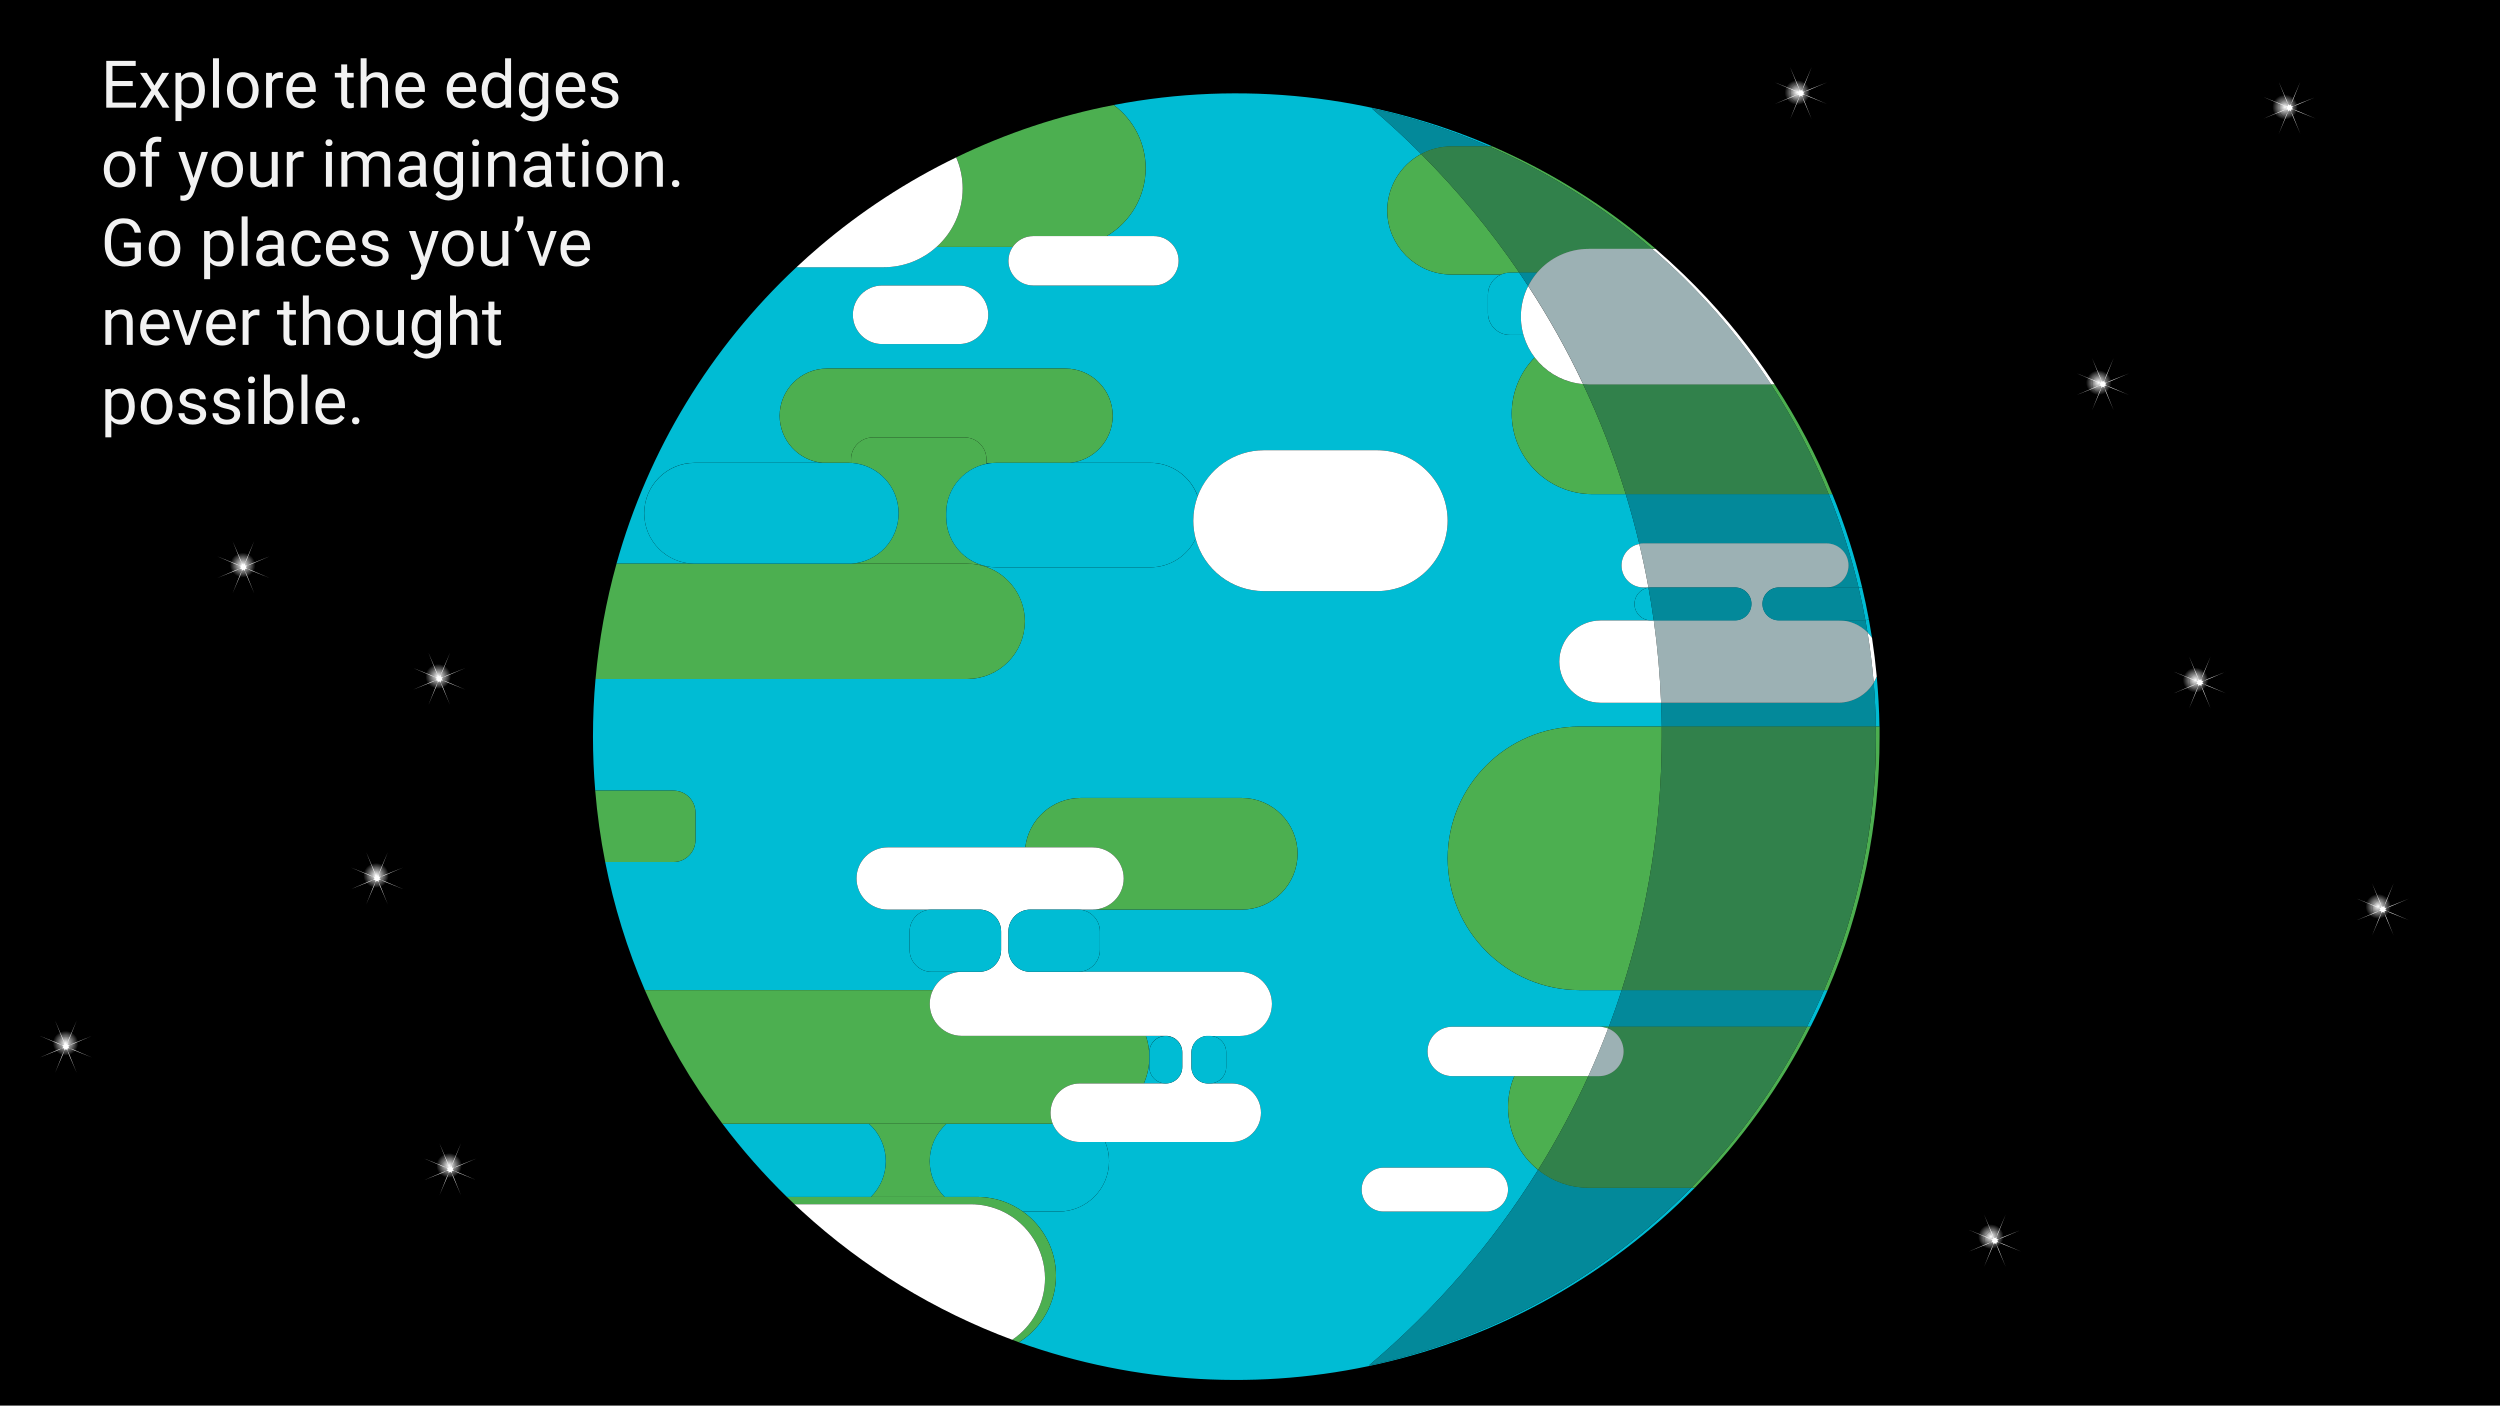
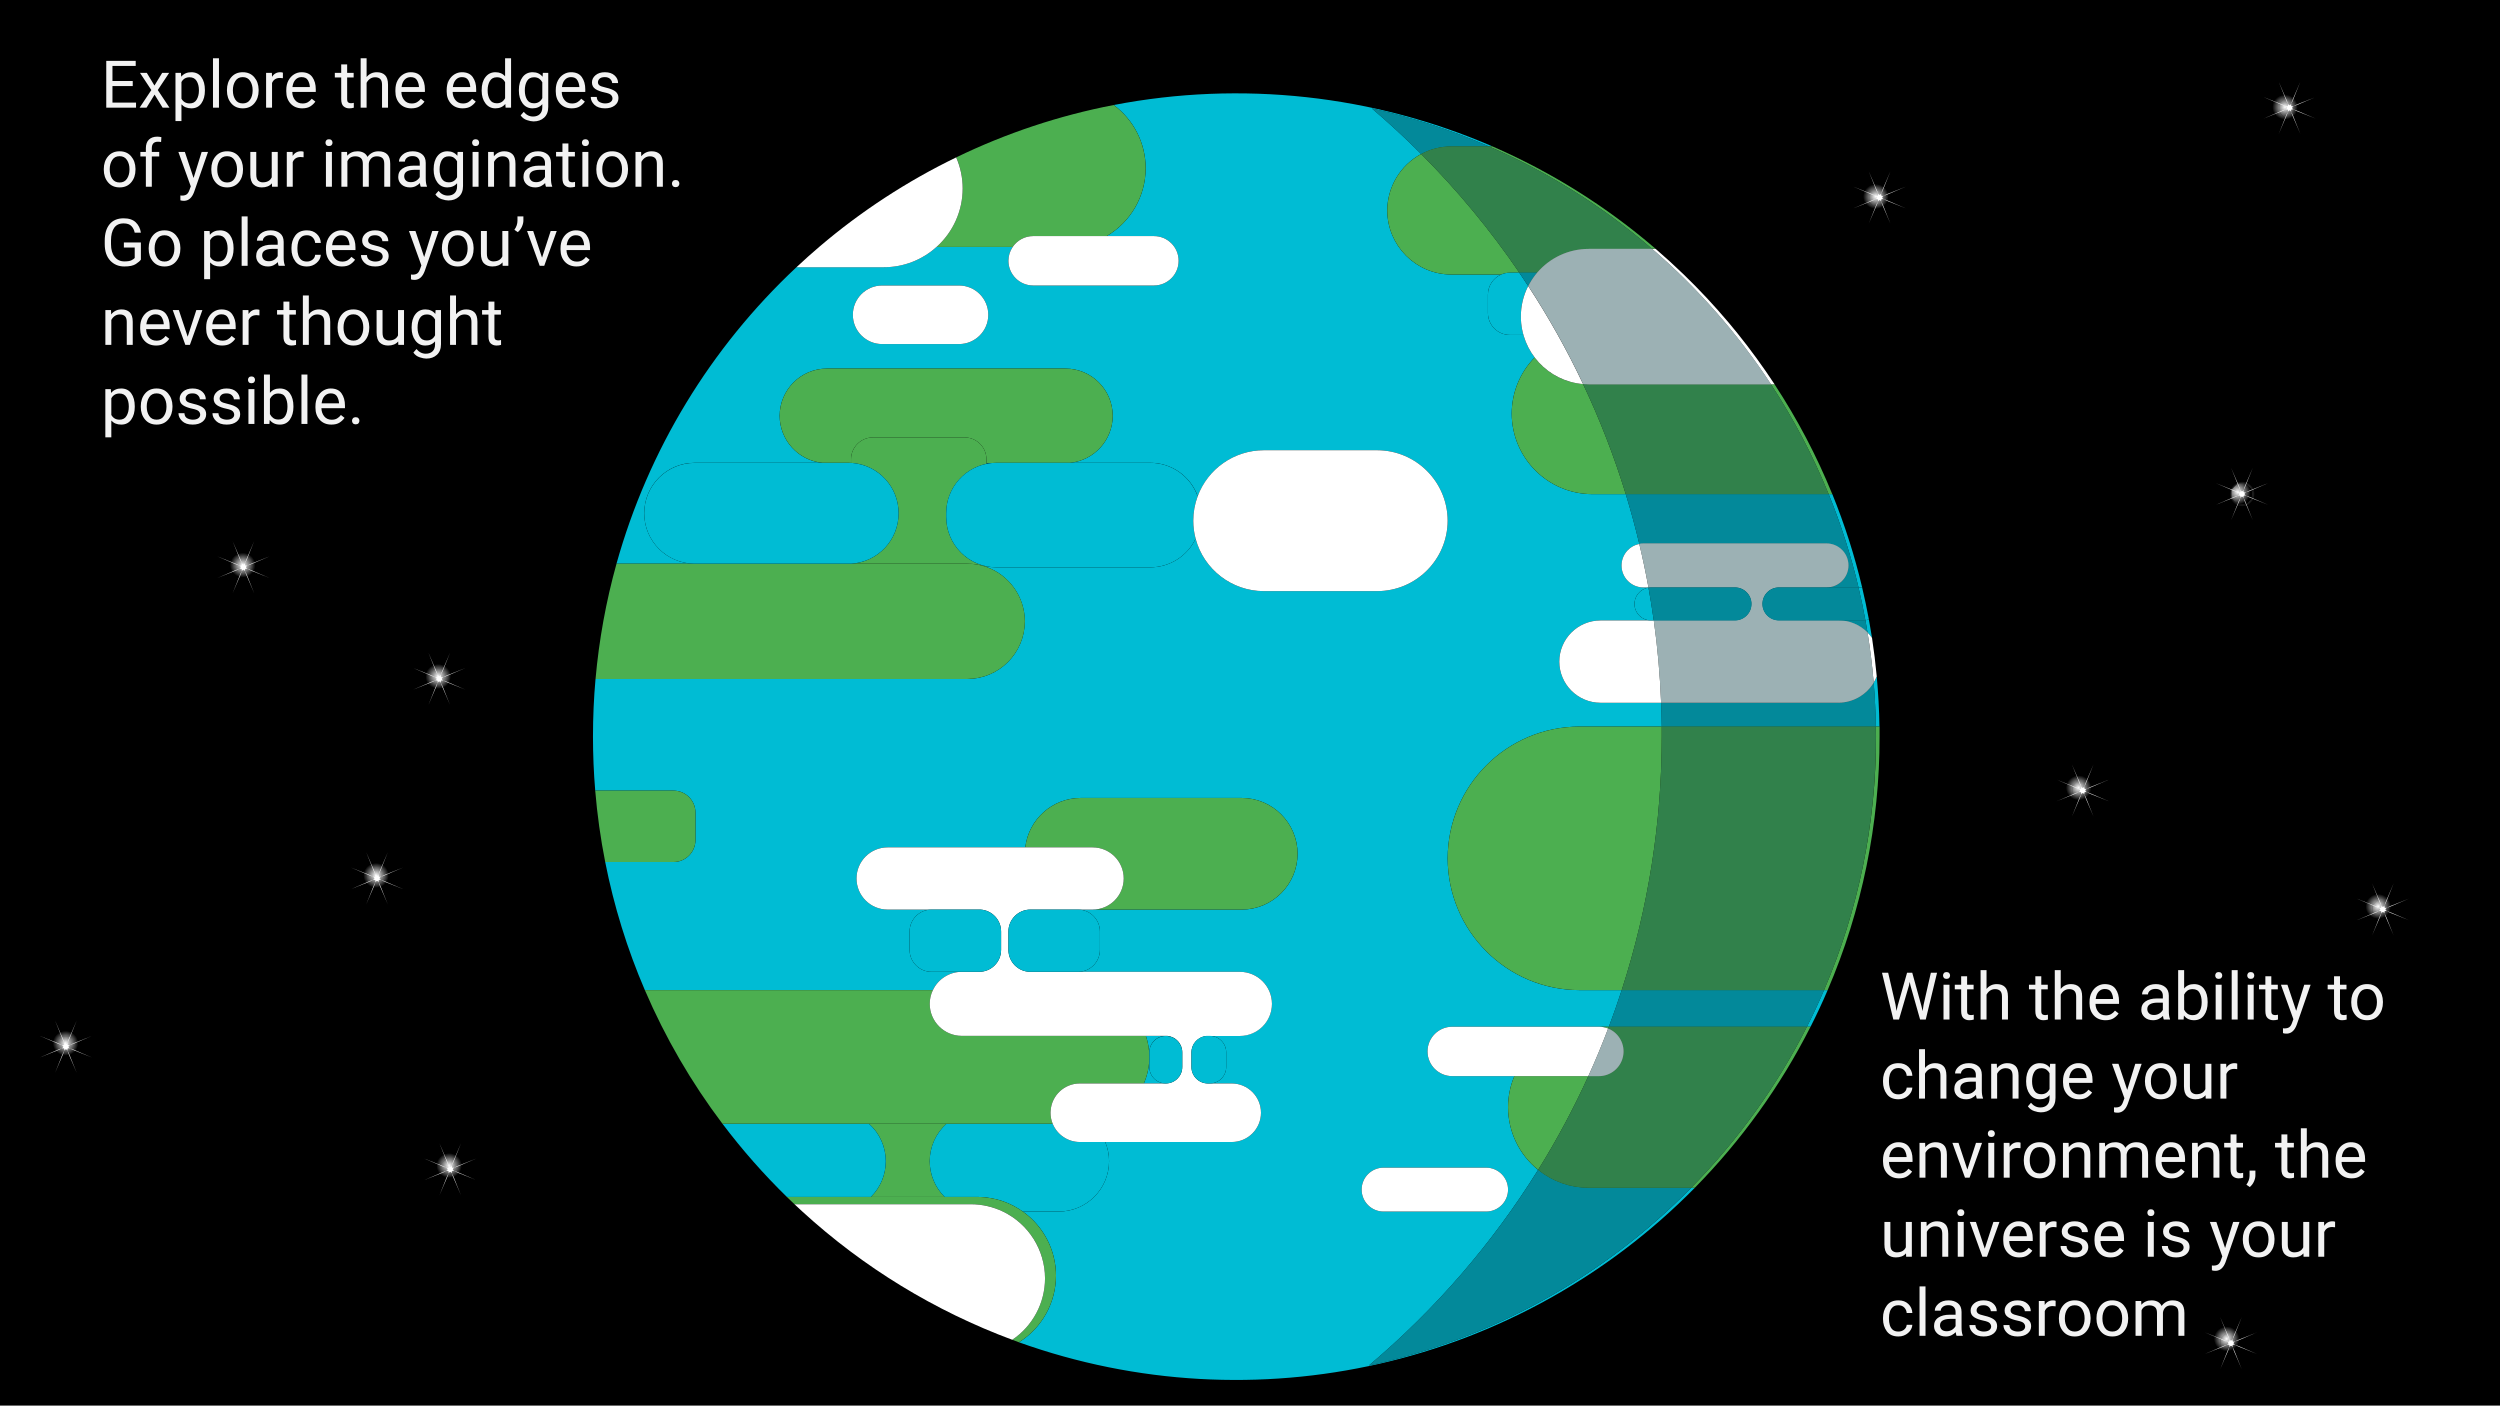
<svg xmlns="http://www.w3.org/2000/svg" xmlns:xlink="http://www.w3.org/1999/xlink" viewBox="0 0 1366 768">
  <defs>
-     <style>.cls-1{fill:#00bcd4;}.cls-2{fill:#4caf50;}.cls-3{fill:#fff;}.cls-4{fill:#073d44;opacity:0.4;}.cls-5{fill:url(#radial-gradient);}.cls-6{fill:url(#radial-gradient-3);}.cls-7{fill:url(#radial-gradient-5);}.cls-8{fill:url(#radial-gradient-6);}.cls-9{fill:url(#radial-gradient-7);}.cls-10{fill:url(#radial-gradient-8);}.cls-11{fill:url(#radial-gradient-9);}.cls-12{fill:url(#radial-gradient-11);}.cls-13{fill:url(#radial-gradient-13);}.cls-14{fill:url(#radial-gradient-14);}.cls-15{fill:url(#radial-gradient-15);}.cls-16{fill:url(#radial-gradient-17);}.cls-17{fill:url(#radial-gradient-19);}.cls-18{fill:url(#radial-gradient-21);}.cls-19{font-size:36px;fill:#f2f2f2;font-family:Roboto-Regular, Roboto;}.cls-20{letter-spacing:-0.01em;}</style>
+     <style>.cls-1{fill:#00bcd4;}.cls-2{fill:#4caf50;}.cls-3{fill:#fff;}.cls-4{fill:#073d44;opacity:0.4;}.cls-5{fill:url(#radial-gradient);}.cls-6{fill:url(#radial-gradient-3);}.cls-7{fill:url(#radial-gradient-4);}.cls-8{fill:url(#radial-gradient-5);}.cls-9{fill:url(#radial-gradient-6);}.cls-10{fill:url(#radial-gradient-7);}.cls-11{fill:url(#radial-gradient-8);}.cls-12{fill:url(#radial-gradient-9);}.cls-13{fill:url(#radial-gradient-11);}.cls-14{fill:url(#radial-gradient-13);}.cls-15{fill:url(#radial-gradient-14);}.cls-16{fill:url(#radial-gradient-15);}.cls-17{fill:url(#radial-gradient-17);}.cls-18{fill:url(#radial-gradient-19);}.cls-19{fill:url(#radial-gradient-21);}.cls-20{fill:url(#radial-gradient-22);}.cls-21{font-size:36px;fill:#f2f2f2;font-family:Roboto-Regular, Roboto;}.cls-22{letter-spacing:-0.01em;}.cls-23{letter-spacing:-0.01em;}</style>
    <radialGradient id="radial-gradient" cx="828.14" cy="88.91" r="10.67" gradientTransform="translate(-68.19 -79.29) scale(1.59 1.55)" gradientUnits="userSpaceOnUse">
      <stop offset="0" stop-color="#fff" />
      <stop offset="0.41" stop-color="#fff" stop-opacity="0" />
    </radialGradient>
-     <radialGradient id="radial-gradient-3" cx="764.11" cy="186.04" r="10.67" xlink:href="#radial-gradient" />
+     <radialGradient id="radial-gradient-3" cx="1225.01" cy="269.91" r="16.8" gradientTransform="translate(0.13)" xlink:href="#radial-gradient" />
+     <radialGradient id="radial-gradient-4" cx="811.83" cy="224.64" r="10.67" gradientTransform="translate(-68.05 -79.29) scale(1.59 1.55)" xlink:href="#radial-gradient" />
    <radialGradient id="radial-gradient-5" cx="197.24" cy="462.02" r="10.67" xlink:href="#radial-gradient" />
    <radialGradient id="radial-gradient-6" cx="197.24" cy="462.02" r="10.67" xlink:href="#radial-gradient" />
    <radialGradient id="radial-gradient-7" cx="193.47" cy="289.62" r="10.67" xlink:href="#radial-gradient" />
    <radialGradient id="radial-gradient-8" cx="193.47" cy="289.62" r="10.67" xlink:href="#radial-gradient" />
    <radialGradient id="radial-gradient-9" cx="860.16" cy="370.67" r="10.67" xlink:href="#radial-gradient" />
    <radialGradient id="radial-gradient-11" cx="126.3" cy="250.37" r="10.67" xlink:href="#radial-gradient" />
-     <radialGradient id="radial-gradient-13" cx="727.07" cy="487.11" r="10.67" xlink:href="#radial-gradient" />
-     <radialGradient id="radial-gradient-14" cx="727.07" cy="487.11" r="10.67" xlink:href="#radial-gradient" />
+     <radialGradient id="radial-gradient-13" cx="808.06" cy="523.13" r="10.67" xlink:href="#radial-gradient" />
+     <radialGradient id="radial-gradient-14" cx="808.06" cy="523.13" r="10.67" xlink:href="#radial-gradient" />
    <radialGradient id="radial-gradient-15" cx="65.41" cy="418.92" r="10.67" xlink:href="#radial-gradient" />
-     <radialGradient id="radial-gradient-17" cx="660.53" cy="83.76" r="10.67" xlink:href="#radial-gradient" />
+     <radialGradient id="radial-gradient-17" cx="687.52" cy="120.43" r="10.67" xlink:href="#radial-gradient" />
    <radialGradient id="radial-gradient-19" cx="172.13" cy="359.74" r="10.67" xlink:href="#radial-gradient" />
-     <radialGradient id="radial-gradient-21" cx="797.38" cy="290.9" r="10.67" xlink:href="#radial-gradient" />
+     <radialGradient id="radial-gradient-21" cx="757.21" cy="328.86" r="10.67" xlink:href="#radial-gradient" />
+     <radialGradient id="radial-gradient-22" cx="757.21" cy="328.86" r="10.67" xlink:href="#radial-gradient" />
  </defs>
  <g id="BG">
    <rect x="0.5" y="0.5" width="1365" height="767" />
    <path d="M1365,1V767H1V1H1365m1-1H0V768H1366V0Z" />
  </g>
  <g id="Land">
    <path class="cls-1" d="M541.94,253H539v.43A27.53,27.53,0,0,1,541.94,253Z" />
    <path d="M541.94,253H539v.43a27.53,27.53,0,0,1,2.94-.43Z" />
    <path class="cls-1" d="M394.73,614l.2.26.29-.26Z" />
    <path d="M395.23,614h-.49l.2.26.29-.26Z" />
    <path class="cls-1" d="M463.44,308H465v0C464.48,308,464,308,463.44,308Z" />
    <path d="M465,308c-.52,0-1,0-1.56,0H465v0Z" />
    <path class="cls-1" d="M637.09,592h0Z" />
    <path class="cls-1" d="M535.78,497H535c.25,0,.5,0,.75,0Z" />
    <path class="cls-1" d="M637.82,566H637c.27,0,.54,0,.81,0Z" />
    <path class="cls-1" d="M659.18,566l0,0c.26,0,.51,0,.77,0Z" />
    <path class="cls-1" d="M628,583V577.5a36.14,36.14,0,0,1-3,14.5h12A9,9,0,0,1,628,583Z" />
    <path class="cls-1" d="M637,566H626.12A36.17,36.17,0,0,1,628,577.5V575A9,9,0,0,1,637,566Z" />
    <path class="cls-1" d="M659.91,592h0Z" />
    <path class="cls-1" d="M1020.4,345.64a22.8,22.8,0,0,1,2.47,2.92q-.78-5.1-1.71-10.15a9.08,9.08,0,0,1-1.91.49Q1019.86,342.26,1020.4,345.64Z" />
    <path class="cls-1" d="M1015.49,321h2a348.75,348.75,0,0,0-16.31-51h-2A348.78,348.78,0,0,1,1015.49,321Z" />
    <path class="cls-1" d="M748,746.08a452.32,452.32,0,0,0,92.42-106.85A44,44,0,0,1,824,605h0a43.59,43.59,0,0,1,3.44-17H793.5a13.5,13.5,0,0,1,0-27h85.6q3.74-9.89,7-20H863a72.21,72.21,0,0,1-72-72h0a72.21,72.21,0,0,1,72-72h45q-.07-6.52-.33-13H874.5A22.57,22.57,0,0,1,852,361.5h0A22.57,22.57,0,0,1,874.5,339H902a9,9,0,0,1-1.26-17.9l0-.1H898a12,12,0,0,1-2.27-23.78q-3.29-13.78-7.41-27.22H870a44.13,44.13,0,0,1-44-44h0a43.83,43.83,0,0,1,12.55-30.68A37,37,0,0,1,832.39,183H825a12,12,0,0,1-12-12V161a12,12,0,0,1,7.23-11H793a35.1,35.1,0,0,1-35-35h0a35.09,35.09,0,0,1,18.53-30.85q-12.95-13-26.92-24.88A348.84,348.84,0,0,1,813.52,80h2a353.3,353.3,0,0,0-207-22.62A43,43,0,0,1,626,91.93h0A43.06,43.06,0,0,1,604.68,129H630.5a13.5,13.5,0,0,1,0,27h-66A13.54,13.54,0,0,1,551,142.5a13.4,13.4,0,0,1,2.36-7.59H511.74A42.81,42.81,0,0,1,483,146H435.19a351.37,351.37,0,0,0-98.34,162h42.71A27.56,27.56,0,0,1,352,280.44h0a27.56,27.56,0,0,1,27.56-27.56h69.7A25.89,25.89,0,0,1,426,227.19h0a25.88,25.88,0,0,1,25.81-25.81H582.19A25.88,25.88,0,0,1,608,227.19h0a25.89,25.89,0,0,1-23.26,25.68h43.7a27.57,27.57,0,0,1,26,18.29A38.64,38.64,0,0,1,690.5,246h62A38.61,38.61,0,0,1,791,284.5h0A38.61,38.61,0,0,1,752.5,323h-62a38.65,38.65,0,0,1-37.21-28.64A27.57,27.57,0,0,1,628.44,310H544.56a27.69,27.69,0,0,1-5.59-.57q0,.19,0,.37a31.62,31.62,0,0,1,21,29.7h0A31.59,31.59,0,0,1,528.5,371H325.39Q324,386.57,324,402.5q0,14.9,1.23,29.5H368a12,12,0,0,1,12,12v15a12,12,0,0,1-12,12H330.68a348.84,348.84,0,0,0,21.67,70H509.72a17.54,17.54,0,0,1,15.78-10H509a12,12,0,0,1-12-12V509a12,12,0,0,1,12-12H485a17,17,0,0,1-17-17h0a17,17,0,0,1,17-17h75.21a30.6,30.6,0,0,1,30.29-27h88A30.59,30.59,0,0,1,709,466.5h0A30.59,30.59,0,0,1,678.5,497H589a12,12,0,0,1,12,12v10a12,12,0,0,1-12,12h88.5A17.55,17.55,0,0,1,695,548.5h0A17.55,17.55,0,0,1,677.5,566H661a9,9,0,0,1,9,9v8a9,9,0,0,1-9,9h12a16,16,0,0,1,16,16h0a16,16,0,0,1-16,16H603.9a27.2,27.2,0,0,1,2.1,10.5h0A27.58,27.58,0,0,1,578.5,662H558.88A43,43,0,0,1,577,697h0a43.06,43.06,0,0,1-20.25,36.43A351.93,351.93,0,0,0,926.07,649h-2A350.89,350.89,0,0,1,748,746.08ZM540,172a16,16,0,0,1-16,16H482a16,16,0,0,1-16-16h0a16,16,0,0,1,16-16h42a16,16,0,0,1,16,16ZM744,650a12,12,0,0,1,12-12h56a12,12,0,0,1,0,24H756A12,12,0,0,1,744,650Z" />
    <path class="cls-1" d="M987.3,561h2q5-9.83,9.34-20h-2Q992.28,551.17,987.3,561Z" />
    <path class="cls-1" d="M1024.94,397h2c-.14-9.21-.66-18.33-1.49-27.36a22.46,22.46,0,0,1-1.69,3.4Q1024.75,384.92,1024.94,397Z" />
    <path class="cls-2" d="M465,252.92V251a12,12,0,0,1,12-12h50a12,12,0,0,1,12,12v2h2.94c.86-.08,1.74-.13,2.62-.13h40.17A25.89,25.89,0,0,0,608,227.19h0a25.88,25.88,0,0,0-25.81-25.81H451.81A25.88,25.88,0,0,0,426,227.19h0a25.89,25.89,0,0,0,23.26,25.68h14.17C464,252.87,464.48,252.89,465,252.92Z" />
    <path class="cls-2" d="M508,634.5a27.45,27.45,0,0,1,9.23-20.5H474.77A27.45,27.45,0,0,1,484,634.5h0a27.42,27.42,0,0,1-8.16,19.5h40.32A27.42,27.42,0,0,1,508,634.5Z" />
    <path class="cls-2" d="M830.18,149a452.27,452.27,0,0,0-53.65-64.85A35.09,35.09,0,0,0,758,115h0a35.1,35.1,0,0,0,35,35h27.23a11.88,11.88,0,0,1,4.77-1Z" />
    <path class="cls-2" d="M902.52,135.87c.53-.13,1.05-.27,1.59-.37A351.64,351.64,0,0,0,815.52,80h-2A351.64,351.64,0,0,1,902.52,135.87Z" />
    <path class="cls-2" d="M827.44,588A43.59,43.59,0,0,0,824,605h0a44,44,0,0,0,16.45,34.23A448.84,448.84,0,0,0,867.87,588Z" />
    <path class="cls-2" d="M924.05,649h2a352.47,352.47,0,0,0,63.24-88h-2A352.45,352.45,0,0,1,924.05,649Z" />
    <path class="cls-2" d="M879.1,561h-5.6a13.37,13.37,0,0,1,5.2,1Z" />
    <path class="cls-2" d="M908,397H863a72.21,72.21,0,0,0-72,72h0a72.21,72.21,0,0,0,72,72h23.11A449.62,449.62,0,0,0,908,402C908,400.33,908,398.67,908,397Z" />
    <path class="cls-2" d="M1027,397h-2c0,1.83.06,3.66.06,5.5A350.32,350.32,0,0,1,996.64,541h2A350.35,350.35,0,0,0,1027,402.5C1027,400.66,1027,398.83,1027,397Z" />
    <path class="cls-1" d="M575.18,614h-58A27.45,27.45,0,0,0,508,634.5h0a27.42,27.42,0,0,0,8.16,19.5H534c.67,0,1.34,0,2,.05A42.7,42.7,0,0,1,558.88,662H578.5A27.58,27.58,0,0,0,606,634.5h0a27.2,27.2,0,0,0-2.1-10.5H590A16.05,16.05,0,0,1,575.18,614Z" />
    <path class="cls-1" d="M475.84,654A27.42,27.42,0,0,0,484,634.5h0a27.45,27.45,0,0,0-9.23-20.5H395.23l-.29.26a353.48,353.48,0,0,0,35,39.74h45.9Z" />
    <path class="cls-2" d="M517,282.44v-2a27.57,27.57,0,0,1,22-27V251a12,12,0,0,0-12-12H477a12,12,0,0,0-12,12v1.92l1.06.08A27.56,27.56,0,0,1,491,280.44h0A27.56,27.56,0,0,1,465,308v0h63.5A31.21,31.21,0,0,1,539,309.8q0-.18,0-.37A27.57,27.57,0,0,1,517,282.44Z" />
    <path class="cls-2" d="M560,339.5h0a31.62,31.62,0,0,0-21-29.7A31.21,31.21,0,0,0,528.5,308H336.86a350.21,350.21,0,0,0-11.46,63H528.5A31.59,31.59,0,0,0,560,339.5Z" />
    <path class="cls-1" d="M541.94,253A27.48,27.48,0,0,0,517,280.44v2A27.54,27.54,0,0,0,544.56,310h83.87a27.57,27.57,0,0,0,24.86-15.64A38.21,38.21,0,0,1,652,284.5h0a38.15,38.15,0,0,1,2.4-13.33,27.57,27.57,0,0,0-26-18.29H544.56C543.68,252.87,542.8,252.92,541.94,253Z" />
    <path class="cls-2" d="M577,697h0a43.15,43.15,0,0,0-41-42.95c-.66,0-1.33-.05-2-.05H429.94q2.07,2,4.17,4H530.5A40.57,40.57,0,0,1,571,698.5h0a40.54,40.54,0,0,1-17.9,33.56c1.22.45,2.43.93,3.66,1.37A43.06,43.06,0,0,0,577,697Z" />
    <path class="cls-2" d="M461.76,614H575.18a15.84,15.84,0,0,1-1.18-6h0c0-.34,0-.67.05-1A16,16,0,0,1,590,592h35a36.14,36.14,0,0,0,3-14.5h0a36.17,36.17,0,0,0-1.88-11.5H525.5A17.55,17.55,0,0,1,508,548.5h0a17.31,17.31,0,0,1,1.72-7.5H352.35a351.15,351.15,0,0,0,42.39,73h67Z" />
    <path class="cls-1" d="M465,308a27.56,27.56,0,0,0,26-27.52h0A27.56,27.56,0,0,0,466.06,253l-1.06-.08c-.52,0-1,0-1.56,0H379.56A27.56,27.56,0,0,0,352,280.44h0A27.56,27.56,0,0,0,379.56,308h83.87C464,308,464.48,308,465,308Z" />
    <path class="cls-2" d="M614,480h0a17,17,0,0,1-17,17h81.5A30.59,30.59,0,0,0,709,466.5h0A30.59,30.59,0,0,0,678.5,436h-88a30.6,30.6,0,0,0-30.29,27H597A17,17,0,0,1,614,480Z" />
    <path class="cls-2" d="M380,459V444a12,12,0,0,0-12-12H325.23a351.34,351.34,0,0,0,5.45,39H368A12,12,0,0,0,380,459Z" />
    <path class="cls-2" d="M526,103a42.92,42.92,0,0,1-14.26,31.91h41.61A13.51,13.51,0,0,1,564.5,129h40.18A43.06,43.06,0,0,0,626,91.93h0a43,43,0,0,0-17.5-34.55,348.9,348.9,0,0,0-86,28.6A42.59,42.59,0,0,1,526,103Z" />
    <path class="cls-2" d="M838.55,195.32A43.83,43.83,0,0,0,826,226h0a44.13,44.13,0,0,0,44,44h18.32A446.88,446.88,0,0,0,865,209.87,37,37,0,0,1,838.55,195.32Z" />
    <path class="cls-2" d="M999.16,270h2a350.5,350.5,0,0,0-31.54-60h-2A350.49,350.49,0,0,1,999.16,270Z" />
    <path class="cls-2" d="M902.67,136h2l-.57-.5c-.54.1-1.07.24-1.59.37Z" />
    <path class="cls-1" d="M831,173a36.61,36.61,0,0,1,4-16.73q-2.39-3.66-4.85-7.27H825a11.88,11.88,0,0,0-4.77,1A12,12,0,0,0,813,161v10a12,12,0,0,0,12,12h7.39A36.69,36.69,0,0,1,831,173Z" />
    <path class="cls-3" d="M865,209.87a449.24,449.24,0,0,0-30-53.59A36.61,36.61,0,0,0,831,173h0a37.1,37.1,0,0,0,34,36.87Z" />
    <path class="cls-3" d="M967.64,210h2q-9.52-14.51-20.38-28-2.33-2.89-4.72-5.73A353.63,353.63,0,0,0,920,150q-7.46-7.22-15.34-14h-2A353.36,353.36,0,0,1,967.64,210Z" />
    <path class="cls-3" d="M511.74,134.91A42.92,42.92,0,0,0,526,103h0a42.59,42.59,0,0,0-3.54-17,351.94,351.94,0,0,0-74.64,48.72q-6.45,5.49-12.63,11.3H483A42.81,42.81,0,0,0,511.74,134.91Z" />
    <path class="cls-3" d="M553.36,134.91A13.4,13.4,0,0,0,551,142.5,13.54,13.54,0,0,0,564.5,156h66a13.5,13.5,0,0,0,0-27h-66A13.51,13.51,0,0,0,553.36,134.91Z" />
    <path class="cls-3" d="M652,284.5a38.21,38.21,0,0,0,1.29,9.86A38.65,38.65,0,0,0,690.5,323h62A38.61,38.61,0,0,0,791,284.5h0A38.61,38.61,0,0,0,752.5,246h-62a38.64,38.64,0,0,0-36.1,25.17A38.15,38.15,0,0,0,652,284.5Z" />
    <path class="cls-3" d="M1023.77,373a22.46,22.46,0,0,0,1.69-3.4q-1-10.63-2.59-21.08a22.8,22.8,0,0,0-2.47-2.92Q1022.61,359.18,1023.77,373Z" />
    <path class="cls-3" d="M886,309a12,12,0,0,0,12,12h2.72q-2.18-12-5-23.78A12,12,0,0,0,886,309Z" />
    <path class="cls-3" d="M902,339H874.5A22.57,22.57,0,0,0,852,361.5h0A22.57,22.57,0,0,0,874.5,384h33.14q-.9-22.81-4-45Z" />
    <path class="cls-1" d="M900.74,321.1A9,9,0,0,0,902,339h1.62Q902.36,330,900.74,321.1Z" />
    <path class="cls-1" d="M1019.24,338.9a9.08,9.08,0,0,0,1.91-.49q-1.62-8.79-3.68-17.41h-2Q1017.59,329.87,1019.24,338.9Z" />
    <path class="cls-3" d="M812,662a12,12,0,0,0,0-24H756a12,12,0,0,0,0,24Z" />
    <path class="cls-3" d="M878.7,562a13.37,13.37,0,0,0-5.2-1h-80a13.5,13.5,0,0,0,0,27h74.37Q873.68,575.23,878.7,562Z" />
    <rect class="cls-3" x="466" y="156" width="74" height="32" rx="16" ry="16" />
    <path class="cls-3" d="M571,698.5h0A40.63,40.63,0,0,0,548,662a40.67,40.67,0,0,0-17.5-4H434.11q2.14,2,4.31,4A351.45,351.45,0,0,0,553.1,732.06,40.54,40.54,0,0,0,571,698.5Z" />
    <path class="cls-3" d="M508,548.5A17.55,17.55,0,0,0,525.5,566H637.82l0,0A9,9,0,0,1,646,575v8a9,9,0,0,1-8.87,9H590a16,16,0,0,0-15.95,15c0,.33-.05.66-.05,1h0a15.84,15.84,0,0,0,1.18,6A16.05,16.05,0,0,0,590,624h83a16,16,0,0,0,16-16h0a16,16,0,0,0-16-16H659.91a9,9,0,0,1-8.91-9v-8a9,9,0,0,1,8.21-8.94l0,0H677.5A17.55,17.55,0,0,0,695,548.5h0A17.55,17.55,0,0,0,677.5,531H563a12,12,0,0,1-12-12V509a12,12,0,0,1,12-12h34a17,17,0,0,0,17-17h0a17,17,0,0,0-17-17H485a17,17,0,0,0-17,17h0a17,17,0,0,0,17,17h50.78l0,0A12,12,0,0,1,547,509v10a12,12,0,0,1-12,12h-9.5a17.54,17.54,0,0,0-15.78,10,17.31,17.31,0,0,0-1.72,7.5Z" />
    <path class="cls-1" d="M563,497a12,12,0,0,0-12,12v10a12,12,0,0,0,12,12h26a12,12,0,0,0,12-12V509a12,12,0,0,0-12-12H563Z" />
    <path class="cls-1" d="M535,531a12,12,0,0,0,12-12V509a12,12,0,0,0-11.25-12c-.25,0-.5,0-.75,0H509a12,12,0,0,0-12,12v10a12,12,0,0,0,12,12h26Z" />
    <path class="cls-1" d="M637,592h.11a9,9,0,0,0,8.87-9v-8a9,9,0,0,0-8.17-8.94c-.27,0-.54,0-.81,0a9,9,0,0,0-9,9v2.52h0V583A9,9,0,0,0,637,592Z" />
    <path class="cls-1" d="M659.21,566A9,9,0,0,0,651,575v8a9,9,0,0,0,8.91,9H661a9,9,0,0,0,9-9v-8a9,9,0,0,0-9-9h-1C659.72,566,659.46,566,659.21,566Z" />
    <path class="cls-1" d="M1004.5,339a22.41,22.41,0,0,1,15.9,6.64q-.55-3.38-1.16-6.74a8.65,8.65,0,0,1-1.24.1Z" />
    <path class="cls-4" d="M1004.5,339a22.41,22.41,0,0,1,15.9,6.64q-.55-3.38-1.16-6.74a8.65,8.65,0,0,1-1.24.1Z" />
    <path class="cls-1" d="M900.72,321l0,.1A8.93,8.93,0,0,1,902,321Z" />
    <path class="cls-4" d="M900.72,321l0,.1A8.93,8.93,0,0,1,902,321Z" />
    <path class="cls-1" d="M998,297a12,12,0,0,1,0,24h17.49a348.78,348.78,0,0,0-16.33-51H888.32q4.12,13.44,7.41,27.22A11.92,11.92,0,0,1,898,297Z" />
    <path class="cls-4" d="M998,297a12,12,0,0,1,0,24h17.49a348.78,348.78,0,0,0-16.33-51H888.32q4.12,13.44,7.41,27.22A11.92,11.92,0,0,1,898,297Z" />
    <path class="cls-1" d="M813.52,80a348.84,348.84,0,0,0-63.91-20.73q14,11.89,26.92,24.88A34.69,34.69,0,0,1,793,80Z" />
    <path class="cls-4" d="M813.52,80a348.84,348.84,0,0,0-63.91-20.73q14,11.89,26.92,24.88A34.69,34.69,0,0,1,793,80Z" />
    <path class="cls-1" d="M1004.5,384H907.64q.25,6.48.33,13h117q-.19-12.08-1.17-24A22.52,22.52,0,0,1,1004.5,384Z" />
    <path class="cls-4" d="M1004.5,384H907.64q.25,6.48.33,13h117q-.19-12.08-1.17-24A22.52,22.52,0,0,1,1004.5,384Z" />
    <path class="cls-1" d="M840.45,639.23A452.32,452.32,0,0,1,748,746.08a350.89,350.89,0,0,0,176-97.08H868A43.74,43.74,0,0,1,840.45,639.23Z" />
    <path class="cls-4" d="M840.45,639.23A452.32,452.32,0,0,1,748,746.08a350.89,350.89,0,0,0,176-97.08H868A43.74,43.74,0,0,1,840.45,639.23Z" />
    <path class="cls-1" d="M879.1,561H987.3q5-9.83,9.34-20H886.11Q882.83,551.1,879.1,561Z" />
    <path class="cls-4" d="M879.1,561H987.3q5-9.83,9.34-20H886.11Q882.83,551.1,879.1,561Z" />
    <path class="cls-2" d="M839.91,149A36.94,36.94,0,0,1,868,136h34l.55-.13a351.64,351.64,0,0,0-89-55.87H793a34.69,34.69,0,0,0-16.47,4.15A452.27,452.27,0,0,1,830.18,149Z" />
    <path class="cls-4" d="M839.91,149A36.94,36.94,0,0,1,868,136h34l.55-.13a351.64,351.64,0,0,0-89-55.87H793a34.69,34.69,0,0,0-16.47,4.15A452.27,452.27,0,0,1,830.18,149Z" />
    <path class="cls-2" d="M878.7,562a13.5,13.5,0,0,1-5.2,26h-5.63a448.84,448.84,0,0,1-27.42,51.23A43.74,43.74,0,0,0,868,649h56.05a352.45,352.45,0,0,0,63.25-88H879.1Z" />
    <path class="cls-4" d="M878.7,562a13.5,13.5,0,0,1-5.2,26h-5.63a448.84,448.84,0,0,1-27.42,51.23A43.74,43.74,0,0,0,868,649h56.05a352.45,352.45,0,0,0,63.25-88H879.1Z" />
    <path class="cls-2" d="M908,402a449.62,449.62,0,0,1-21.89,139H996.64A350.32,350.32,0,0,0,1025,402.5c0-1.84,0-3.67-.06-5.5H908C908,398.67,908,400.33,908,402Z" />
    <path class="cls-4" d="M908,402a449.62,449.62,0,0,1-21.89,139H996.64A350.32,350.32,0,0,0,1025,402.5c0-1.84,0-3.67-.06-5.5H908C908,398.67,908,400.33,908,402Z" />
    <path class="cls-2" d="M967.64,210H868c-1,0-2-.05-3-.13A446.88,446.88,0,0,1,888.32,270H999.16A350.49,350.49,0,0,0,967.64,210Z" />
    <path class="cls-4" d="M967.64,210H868c-1,0-2-.05-3-.13A446.88,446.88,0,0,1,888.32,270H999.16A350.49,350.49,0,0,0,967.64,210Z" />
    <path class="cls-2" d="M902.67,136l-.15-.13L902,136Z" />
    <path class="cls-4" d="M902.67,136l-.15-.13L902,136Z" />
    <path class="cls-1" d="M839.91,149h-9.73q2.46,3.61,4.85,7.27a37.32,37.32,0,0,1,4-6.27Q839.49,149.49,839.91,149Z" />
    <path class="cls-4" d="M839.91,149h-9.73q2.46,3.61,4.85,7.27a37.32,37.32,0,0,1,4-6.27Q839.49,149.49,839.91,149Z" />
    <path class="cls-3" d="M868,136a36.94,36.94,0,0,0-28.09,13q-.42.49-.83,1a37.32,37.32,0,0,0-4,6.27,449.24,449.24,0,0,1,30,53.59c1,.08,2,.13,3,.13h99.64a353.36,353.36,0,0,0-65-74H868Z" />
    <path class="cls-4" d="M868,136a36.94,36.94,0,0,0-28.09,13q-.42.49-.83,1a37.32,37.32,0,0,0-4,6.27,449.24,449.24,0,0,1,30,53.59c1,.08,2,.13,3,.13h99.64a353.36,353.36,0,0,0-65-74H868Z" />
    <path class="cls-3" d="M1023.77,373q-1.15-13.87-3.36-27.41a22.41,22.41,0,0,0-15.9-6.64H972a9,9,0,0,1,0-18h26a12,12,0,0,0,0-24H898a11.92,11.92,0,0,0-2.27.22q2.81,11.77,5,23.78H948a9,9,0,0,1,0,18H903.62q3.11,22.17,4,45h96.86A22.52,22.52,0,0,0,1023.77,373Z" />
    <path class="cls-4" d="M1023.77,373q-1.15-13.87-3.36-27.41a22.41,22.41,0,0,0-15.9-6.64H972a9,9,0,0,1,0-18h26a12,12,0,0,0,0-24H898a11.92,11.92,0,0,0-2.27.22q2.81,11.77,5,23.78H948a9,9,0,0,1,0,18H903.62q3.11,22.17,4,45h96.86A22.52,22.52,0,0,0,1023.77,373Z" />
    <path class="cls-1" d="M948,339a9,9,0,0,0,0-18H902a8.93,8.93,0,0,0-1.26.1q1.61,8.89,2.88,17.9Z" />
    <path class="cls-4" d="M948,339a9,9,0,0,0,0-18H902a8.93,8.93,0,0,0-1.26.1q1.61,8.89,2.88,17.9Z" />
    <path class="cls-1" d="M973,321h-1a9,9,0,0,0,0,18h46a8.65,8.65,0,0,0,1.24-.1q-1.65-9-3.76-17.9H973Z" />
    <path class="cls-4" d="M973,321h-1a9,9,0,0,0,0,18h46a8.65,8.65,0,0,0,1.24-.1q-1.65-9-3.76-17.9H973Z" />
    <path class="cls-3" d="M873.5,588a13.5,13.5,0,0,0,5.2-26q-5,13.18-10.83,26Z" />
    <path class="cls-4" d="M873.5,588a13.5,13.5,0,0,0,5.2-26q-5,13.18-10.83,26Z" />
    <path class="cls-5" d="M1251,42.32a16.6,16.6,0,1,0,17,16.59A16.8,16.8,0,0,0,1251,42.32Zm5.71,19-3.35,3.35h-4.73l-3.35-3.35V56.55l3.35-3.35h4.73l3.35,3.35Z" />
    <path class="cls-3" d="M1245.09,44.63c7.1,17.14,8.77,15.46-8.37,8.37,17.14,7.1,17.14,4.73,0,11.83,17.14-7.1,15.46-8.77,8.37,8.37,7.1-17.14,4.73-17.14,11.83,0-7.1-17.14-8.77-15.46,8.37-8.37-17.14-7.1-17.14-4.73,0-11.83-17.14,7.1-15.46,8.77-8.37-8.37C1249.82,61.77,1252.18,61.77,1245.09,44.63Z" />
    <polygon class="cls-5" points="1248.64 53.2 1245.29 56.55 1245.29 61.28 1248.64 64.63 1253.37 64.63 1256.71 61.28 1256.71 56.55 1253.37 53.2 1248.64 53.2" />
-     <path class="cls-6" d="M1149,193.32a16.6,16.6,0,1,0,17,16.59A16.8,16.8,0,0,0,1149,193.32Zm5.71,19-3.35,3.35h-4.73l-3.35-3.35v-4.73l3.35-3.35h4.73l3.35,3.35Z" />
-     <path class="cls-3" d="M1143.09,195.63c7.1,17.14,8.77,15.46-8.37,8.37,17.14,7.1,17.14,4.73,0,11.83,17.14-7.1,15.46-8.77,8.37,8.37,7.1-17.14,4.73-17.14,11.83,0-7.1-17.14-8.77-15.46,8.37-8.37-17.14-7.1-17.14-4.73,0-11.83-17.14,7.1-15.46,8.77-8.37-8.37C1147.82,212.77,1150.18,212.77,1143.09,195.63Z" />
-     <polygon class="cls-6" points="1146.64 204.2 1143.29 207.55 1143.29 212.28 1146.64 215.63 1151.37 215.63 1154.71 212.28 1154.71 207.55 1151.37 204.2 1146.64 204.2" />
-     <path class="cls-7" d="M246,622.32a16.6,16.6,0,1,0,17,16.59A16.8,16.8,0,0,0,246,622.32Zm5.71,19-3.35,3.35h-4.73l-3.35-3.35v-4.73l3.35-3.35h4.73l3.35,3.35Z" />
+     <path class="cls-6" d="M1225,253.32a16.6,16.6,0,1,0,17,16.59A16.8,16.8,0,0,0,1225,253.32Zm5.71,19-3.35,3.35h-4.73l-3.35-3.35v-4.73l3.35-3.35h4.73l3.35,3.35Z" />
+     <path class="cls-3" d="M1219.09,255.63c7.1,17.14,8.77,15.46-8.36,8.37,17.14,7.1,17.14,4.73,0,11.83,17.14-7.1,15.46-8.77,8.36,8.37,7.1-17.14,4.73-17.14,11.83,0-7.1-17.14-8.77-15.46,8.36-8.37-17.14-7.1-17.14-4.73,0-11.83-17.14,7.1-15.46,8.77-8.36-8.37C1223.82,272.77,1226.18,272.77,1219.09,255.63Z" />
+     <polygon class="cls-7" points="1222.63 264.2 1219.29 267.55 1219.29 272.28 1222.63 275.63 1227.37 275.63 1230.71 272.28 1230.71 267.55 1227.37 264.2 1222.63 264.2" />
+     <path class="cls-8" d="M246,622.32a16.6,16.6,0,1,0,17,16.59A16.8,16.8,0,0,0,246,622.32Zm5.71,19-3.35,3.35h-4.73l-3.35-3.35v-4.73l3.35-3.35h4.73l3.35,3.35Z" />
    <path class="cls-3" d="M240.09,624.63c7.1,17.14,8.77,15.46-8.37,8.37,17.14,7.1,17.14,4.73,0,11.83,17.14-7.1,15.46-8.77,8.37,8.37,7.1-17.14,4.73-17.14,11.83,0-7.1-17.14-8.77-15.46,8.37-8.37-17.14-7.1-17.14-4.73,0-11.83-17.14,7.1-15.46,8.77-8.37-8.37C244.82,641.77,247.18,641.77,240.09,624.63Z" />
-     <polygon class="cls-8" points="243.64 633.2 240.29 636.55 240.29 641.28 243.64 644.63 248.37 644.63 251.71 641.28 251.71 636.55 248.37 633.2 243.64 633.2" />
-     <path class="cls-9" d="M240,354.32a16.6,16.6,0,1,0,17,16.59A16.8,16.8,0,0,0,240,354.32Zm5.71,19-3.35,3.35h-4.73l-3.35-3.35v-4.73l3.35-3.35h4.73l3.35,3.35Z" />
+     <polygon class="cls-9" points="243.64 633.2 240.29 636.55 240.29 641.28 243.64 644.63 248.37 644.63 251.71 641.28 251.71 636.55 248.37 633.2 243.64 633.2" />
+     <path class="cls-10" d="M240,354.32a16.6,16.6,0,1,0,17,16.59A16.8,16.8,0,0,0,240,354.32Zm5.71,19-3.35,3.35h-4.73l-3.35-3.35v-4.73l3.35-3.35h4.73l3.35,3.35Z" />
    <path class="cls-3" d="M234.09,356.63c7.1,17.14,8.77,15.46-8.37,8.37,17.14,7.1,17.14,4.73,0,11.83,17.14-7.1,15.46-8.77,8.37,8.37,7.1-17.14,4.73-17.14,11.83,0-7.1-17.14-8.77-15.46,8.37-8.37-17.14-7.1-17.14-4.73,0-11.83-17.14,7.1-15.46,8.77-8.37-8.37C238.82,373.77,241.18,373.77,234.09,356.63Z" />
-     <polygon class="cls-10" points="237.64 365.2 234.29 368.55 234.29 373.28 237.64 376.63 242.37 376.63 245.71 373.28 245.71 368.55 242.37 365.2 237.64 365.2" />
-     <path class="cls-11" d="M1302,480.32a16.6,16.6,0,1,0,17,16.59A16.8,16.8,0,0,0,1302,480.32Zm5.71,19-3.35,3.35h-4.73l-3.35-3.35v-4.73l3.35-3.35h4.73l3.35,3.35Z" />
+     <polygon class="cls-11" points="237.64 365.2 234.29 368.55 234.29 373.28 237.64 376.63 242.37 376.63 245.71 373.28 245.71 368.55 242.37 365.2 237.64 365.2" />
+     <path class="cls-12" d="M1302,480.32a16.6,16.6,0,1,0,17,16.59A16.8,16.8,0,0,0,1302,480.32Zm5.71,19-3.35,3.35h-4.73l-3.35-3.35v-4.73l3.35-3.35h4.73l3.35,3.35Z" />
    <path class="cls-3" d="M1296.09,482.63c7.1,17.14,8.77,15.46-8.37,8.37,17.14,7.1,17.14,4.73,0,11.83,17.14-7.1,15.46-8.77,8.37,8.37,7.1-17.14,4.73-17.14,11.83,0-7.1-17.14-8.77-15.46,8.37-8.37-17.14-7.1-17.14-4.73,0-11.83-17.14,7.1-15.46,8.77-8.37-8.37C1300.82,499.77,1303.18,499.77,1296.09,482.63Z" />
-     <polygon class="cls-11" points="1299.64 491.2 1296.29 494.55 1296.29 499.28 1299.64 502.63 1304.37 502.63 1307.71 499.28 1307.71 494.55 1304.37 491.2 1299.64 491.2" />
-     <path class="cls-12" d="M133,293.32a16.6,16.6,0,1,0,17,16.59A16.8,16.8,0,0,0,133,293.32Zm5.71,19-3.35,3.35h-4.73l-3.35-3.35v-4.73l3.35-3.35h4.73l3.35,3.35Z" />
+     <polygon class="cls-12" points="1299.64 491.2 1296.29 494.55 1296.29 499.28 1299.64 502.63 1304.37 502.63 1307.71 499.28 1307.71 494.55 1304.37 491.2 1299.64 491.2" />
+     <path class="cls-13" d="M133,293.32a16.6,16.6,0,1,0,17,16.59A16.8,16.8,0,0,0,133,293.32Zm5.71,19-3.35,3.35h-4.73l-3.35-3.35v-4.73l3.35-3.35h4.73l3.35,3.35Z" />
    <path class="cls-3" d="M127.09,295.63c7.1,17.14,8.77,15.46-8.37,8.37,17.14,7.1,17.14,4.73,0,11.83,17.14-7.1,15.46-8.77,8.37,8.37,7.1-17.14,4.73-17.14,11.83,0-7.1-17.14-8.77-15.46,8.37-8.37-17.14-7.1-17.14-4.73,0-11.83-17.14,7.1-15.46,8.77-8.37-8.37C131.82,312.77,134.18,312.77,127.09,295.63Z" />
-     <polygon class="cls-12" points="130.64 304.2 127.29 307.55 127.29 312.28 130.64 315.63 135.37 315.63 138.71 312.28 138.71 307.55 135.37 304.2 130.64 304.2" />
-     <path class="cls-13" d="M1090,661.32a16.6,16.6,0,1,0,17,16.59A16.8,16.8,0,0,0,1090,661.32Zm5.71,19-3.35,3.35h-4.73l-3.35-3.35v-4.73l3.35-3.35h4.73l3.35,3.35Z" />
-     <path class="cls-3" d="M1084.09,663.63c7.1,17.14,8.77,15.46-8.37,8.37,17.14,7.1,17.14,4.73,0,11.83,17.14-7.1,15.46-8.77,8.37,8.37,7.1-17.14,4.73-17.14,11.83,0-7.1-17.14-8.77-15.46,8.37-8.37-17.14-7.1-17.14-4.73,0-11.83-17.14,7.1-15.46,8.77-8.37-8.37C1088.82,680.77,1091.18,680.77,1084.09,663.63Z" />
-     <polygon class="cls-14" points="1087.64 672.2 1084.29 675.55 1084.29 680.28 1087.64 683.63 1092.37 683.63 1095.71 680.28 1095.71 675.55 1092.37 672.2 1087.64 672.2" />
-     <path class="cls-15" d="M36,555.32a16.6,16.6,0,1,0,0,33.18,16.6,16.6,0,1,0,0-33.18Zm5.71,19-3.35,3.35H33.64l-3.35-3.35v-4.73l3.35-3.35h4.73l3.35,3.35Z" />
+     <polygon class="cls-13" points="130.64 304.2 127.29 307.55 127.29 312.28 130.64 315.63 135.37 315.63 138.71 312.28 138.71 307.55 135.37 304.2 130.64 304.2" />
+     <path class="cls-14" d="M1219,717.32a16.6,16.6,0,1,0,17,16.59A16.8,16.8,0,0,0,1219,717.32Zm5.71,19-3.35,3.35h-4.73l-3.35-3.35v-4.73l3.35-3.35h4.73l3.35,3.35Z" />
+     <path class="cls-3" d="M1213.09,719.63c7.1,17.14,8.77,15.46-8.37,8.37,17.14,7.1,17.14,4.73,0,11.83,17.14-7.1,15.46-8.77,8.37,8.37,7.1-17.14,4.73-17.14,11.83,0-7.1-17.14-8.77-15.46,8.37-8.37-17.14-7.1-17.14-4.73,0-11.83-17.14,7.1-15.46,8.77-8.37-8.37C1217.82,736.77,1220.18,736.77,1213.09,719.63Z" />
+     <polygon class="cls-15" points="1216.64 728.2 1213.29 731.55 1213.29 736.28 1216.64 739.63 1221.37 739.63 1224.71 736.28 1224.71 731.55 1221.37 728.2 1216.64 728.2" />
+     <path class="cls-16" d="M36,555.32a16.6,16.6,0,1,0,0,33.18,16.6,16.6,0,1,0,0-33.18Zm5.71,19-3.35,3.35H33.64l-3.35-3.35v-4.73l3.35-3.35h4.73l3.35,3.35Z" />
    <path class="cls-3" d="M30.09,557.63c7.1,17.14,8.77,15.46-8.37,8.37,17.14,7.1,17.14,4.73,0,11.83,17.14-7.1,15.46-8.77,8.37,8.37,7.1-17.14,4.73-17.14,11.83,0-7.1-17.14-8.77-15.46,8.37-8.37-17.14-7.1-17.14-4.73,0-11.83-17.14,7.1-15.46,8.77-8.37-8.37C34.82,574.77,37.18,574.77,30.09,557.63Z" />
-     <polygon class="cls-15" points="33.64 566.2 30.29 569.55 30.29 574.28 33.64 577.63 38.37 577.63 41.71 574.28 41.71 569.55 38.37 566.2 33.64 566.2" />
-     <path class="cls-16" d="M984,34.32a16.6,16.6,0,1,0,17,16.59A16.8,16.8,0,0,0,984,34.32Zm5.71,19-3.35,3.35h-4.73l-3.35-3.35V48.55l3.35-3.35h4.73l3.35,3.35Z" />
-     <path class="cls-3" d="M978.09,36.63c7.1,17.14,8.77,15.46-8.37,8.37,17.14,7.1,17.14,4.73,0,11.83,17.14-7.1,15.46-8.77,8.37,8.37,7.1-17.14,4.73-17.14,11.83,0-7.1-17.14-8.77-15.46,8.37-8.37-17.14-7.1-17.14-4.73,0-11.83-17.14,7.1-15.46,8.77-8.37-8.37C982.82,53.77,985.18,53.77,978.09,36.63Z" />
-     <polygon class="cls-16" points="981.64 45.2 978.29 48.55 978.29 53.28 981.64 56.63 986.37 56.63 989.71 53.28 989.71 48.55 986.37 45.2 981.64 45.2" />
-     <path class="cls-17" d="M206,463.32a16.6,16.6,0,1,0,17,16.59A16.8,16.8,0,0,0,206,463.32Zm5.71,19-3.35,3.35h-4.73l-3.35-3.35v-4.73l3.35-3.35h4.73l3.35,3.35Z" />
+     <polygon class="cls-16" points="33.64 566.2 30.29 569.55 30.29 574.28 33.64 577.63 38.37 577.63 41.71 574.28 41.71 569.55 38.37 566.2 33.64 566.2" />
+     <path class="cls-17" d="M1027,91.32a16.6,16.6,0,1,0,17,16.59A16.8,16.8,0,0,0,1027,91.32Zm5.71,19-3.35,3.35h-4.73l-3.35-3.35v-4.73l3.35-3.35h4.73l3.35,3.35Z" />
+     <path class="cls-3" d="M1021.09,93.63c7.1,17.14,8.77,15.46-8.37,8.37,17.14,7.1,17.14,4.73,0,11.83,17.14-7.1,15.46-8.77,8.37,8.37,7.1-17.14,4.73-17.14,11.83,0-7.1-17.14-8.77-15.46,8.37-8.37-17.14-7.1-17.14-4.73,0-11.83-17.14,7.1-15.46,8.77-8.37-8.37C1025.82,110.77,1028.18,110.77,1021.09,93.63Z" />
+     <polygon class="cls-17" points="1024.64 102.2 1021.29 105.55 1021.29 110.28 1024.64 113.63 1029.37 113.63 1032.71 110.28 1032.71 105.55 1029.37 102.2 1024.64 102.2" />
+     <path class="cls-18" d="M206,463.32a16.6,16.6,0,1,0,17,16.59A16.8,16.8,0,0,0,206,463.32Zm5.71,19-3.35,3.35h-4.73l-3.35-3.35v-4.73l3.35-3.35h4.73l3.35,3.35Z" />
    <path class="cls-3" d="M200.09,465.63c7.1,17.14,8.77,15.46-8.37,8.37,17.14,7.1,17.14,4.73,0,11.83,17.14-7.1,15.46-8.77,8.37,8.37,7.1-17.14,4.73-17.14,11.83,0-7.1-17.14-8.77-15.46,8.37-8.37-17.14-7.1-17.14-4.73,0-11.83-17.14,7.1-15.46,8.77-8.37-8.37C204.82,482.77,207.18,482.77,200.09,465.63Z" />
-     <polygon class="cls-17" points="203.64 474.2 200.29 477.55 200.29 482.28 203.64 485.63 208.37 485.63 211.71 482.28 211.71 477.55 208.37 474.2 203.64 474.2" />
-     <path class="cls-18" d="M1202,356.32a16.6,16.6,0,1,0,17,16.59A16.8,16.8,0,0,0,1202,356.32Zm5.71,19-3.35,3.35h-4.73l-3.35-3.35v-4.73l3.35-3.35h4.73l3.35,3.35Z" />
-     <path class="cls-3" d="M1196.09,358.63c7.1,17.14,8.77,15.46-8.37,8.37,17.14,7.1,17.14,4.73,0,11.83,17.14-7.1,15.46-8.77,8.37,8.37,7.1-17.14,4.73-17.14,11.83,0-7.1-17.14-8.77-15.46,8.37-8.37-17.14-7.1-17.14-4.73,0-11.83-17.14,7.1-15.46,8.77-8.37-8.37C1200.82,375.77,1203.18,375.77,1196.09,358.63Z" />
-     <polygon class="cls-18" points="1199.64 367.2 1196.29 370.55 1196.29 375.28 1199.64 378.63 1204.37 378.63 1207.71 375.28 1207.71 370.55 1204.37 367.2 1199.64 367.2" />
-     <text class="cls-19" transform="translate(55.09 58.84)">Explore the edges <tspan x="0" y="43.2">of your imagination. </tspan>
+     <polygon class="cls-18" points="203.64 474.2 200.29 477.55 200.29 482.28 203.64 485.63 208.37 485.63 211.71 482.28 211.71 477.55 208.37 474.2 203.64 474.2" />
+     <path class="cls-19" d="M1138,415.32a16.6,16.6,0,1,0,17,16.59A16.8,16.8,0,0,0,1138,415.32Zm5.71,19-3.35,3.35h-4.73l-3.35-3.35v-4.73l3.35-3.35h4.73l3.35,3.35Z" />
+     <path class="cls-3" d="M1132.09,417.63c7.1,17.14,8.77,15.46-8.37,8.37,17.14,7.1,17.14,4.73,0,11.83,17.14-7.1,15.46-8.77,8.37,8.37,7.1-17.14,4.73-17.14,11.83,0-7.1-17.14-8.77-15.46,8.37-8.37-17.14-7.1-17.14-4.73,0-11.83-17.14,7.1-15.46,8.77-8.37-8.37C1136.82,434.77,1139.18,434.77,1132.09,417.63Z" />
+     <polygon class="cls-20" points="1135.64 426.2 1132.29 429.55 1132.29 434.28 1135.64 437.63 1140.37 437.63 1143.71 434.28 1143.71 429.55 1140.37 426.2 1135.64 426.2" />
+     <text class="cls-21" transform="translate(55.09 58.84)">Explore the edges <tspan x="0" y="43.2">of your imagination. </tspan>
      <tspan x="0" y="86.4">Go places you’ve </tspan>
      <tspan x="0" y="129.6">n</tspan>
-       <tspan class="cls-20" x="19.86" y="129.6">e</tspan>
+       <tspan class="cls-22" x="19.86" y="129.6">e</tspan>
      <tspan x="38.71" y="129.6" xml:space="preserve">ver thought    </tspan>
      <tspan x="0" y="172.8">possible.</tspan>
    </text>
+     <text class="cls-21" transform="translate(1027.24 557.09)">With the ability <tspan class="cls-23" x="244.44" y="0">t</tspan>
+       <tspan x="255.85" y="0">o </tspan>
+       <tspan x="0" y="43.2" xml:space="preserve">change your       </tspan>
+       <tspan x="0" y="86.4">envi</tspan>
+       <tspan class="cls-23" x="65.11" y="86.4">r</tspan>
+       <tspan x="76.94" y="86.4">onment, the </tspan>
+       <tspan x="0" y="129.6">universe is your </tspan>
+       <tspan x="0" y="172.8">class</tspan>
+       <tspan class="cls-23" x="84.29" y="172.8">r</tspan>
+       <tspan x="96.12" y="172.8">oom</tspan>
+     </text>
  </g>
</svg>
